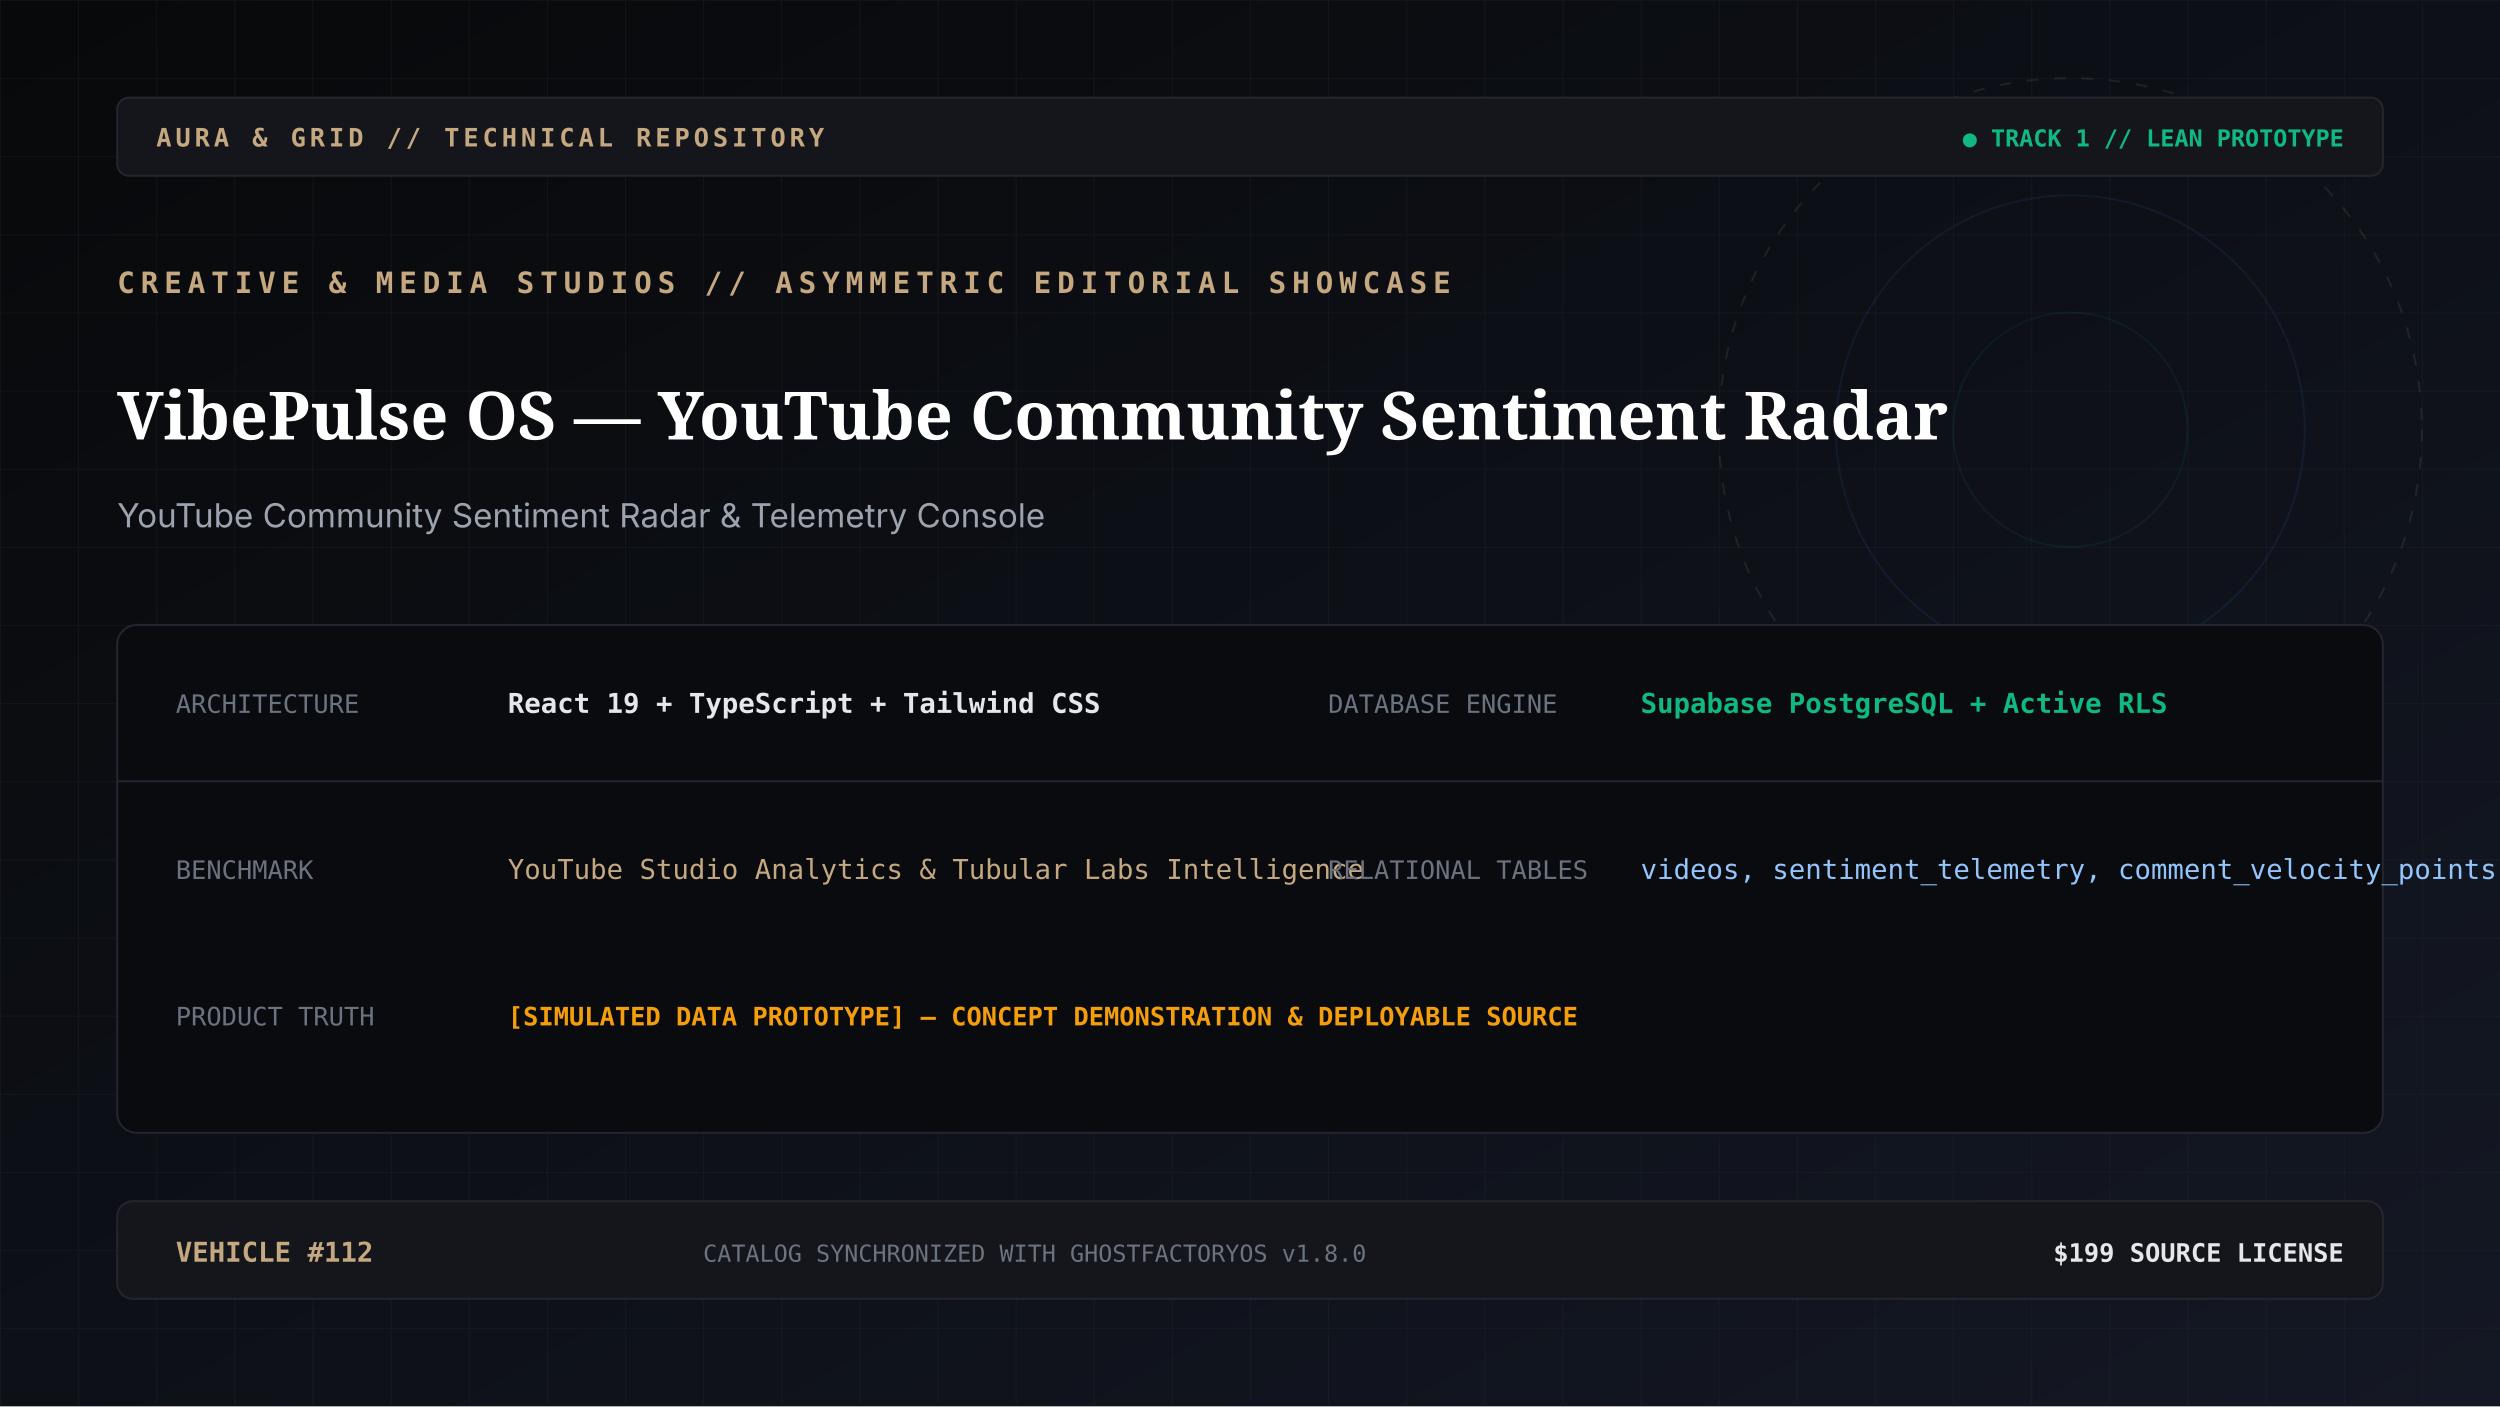
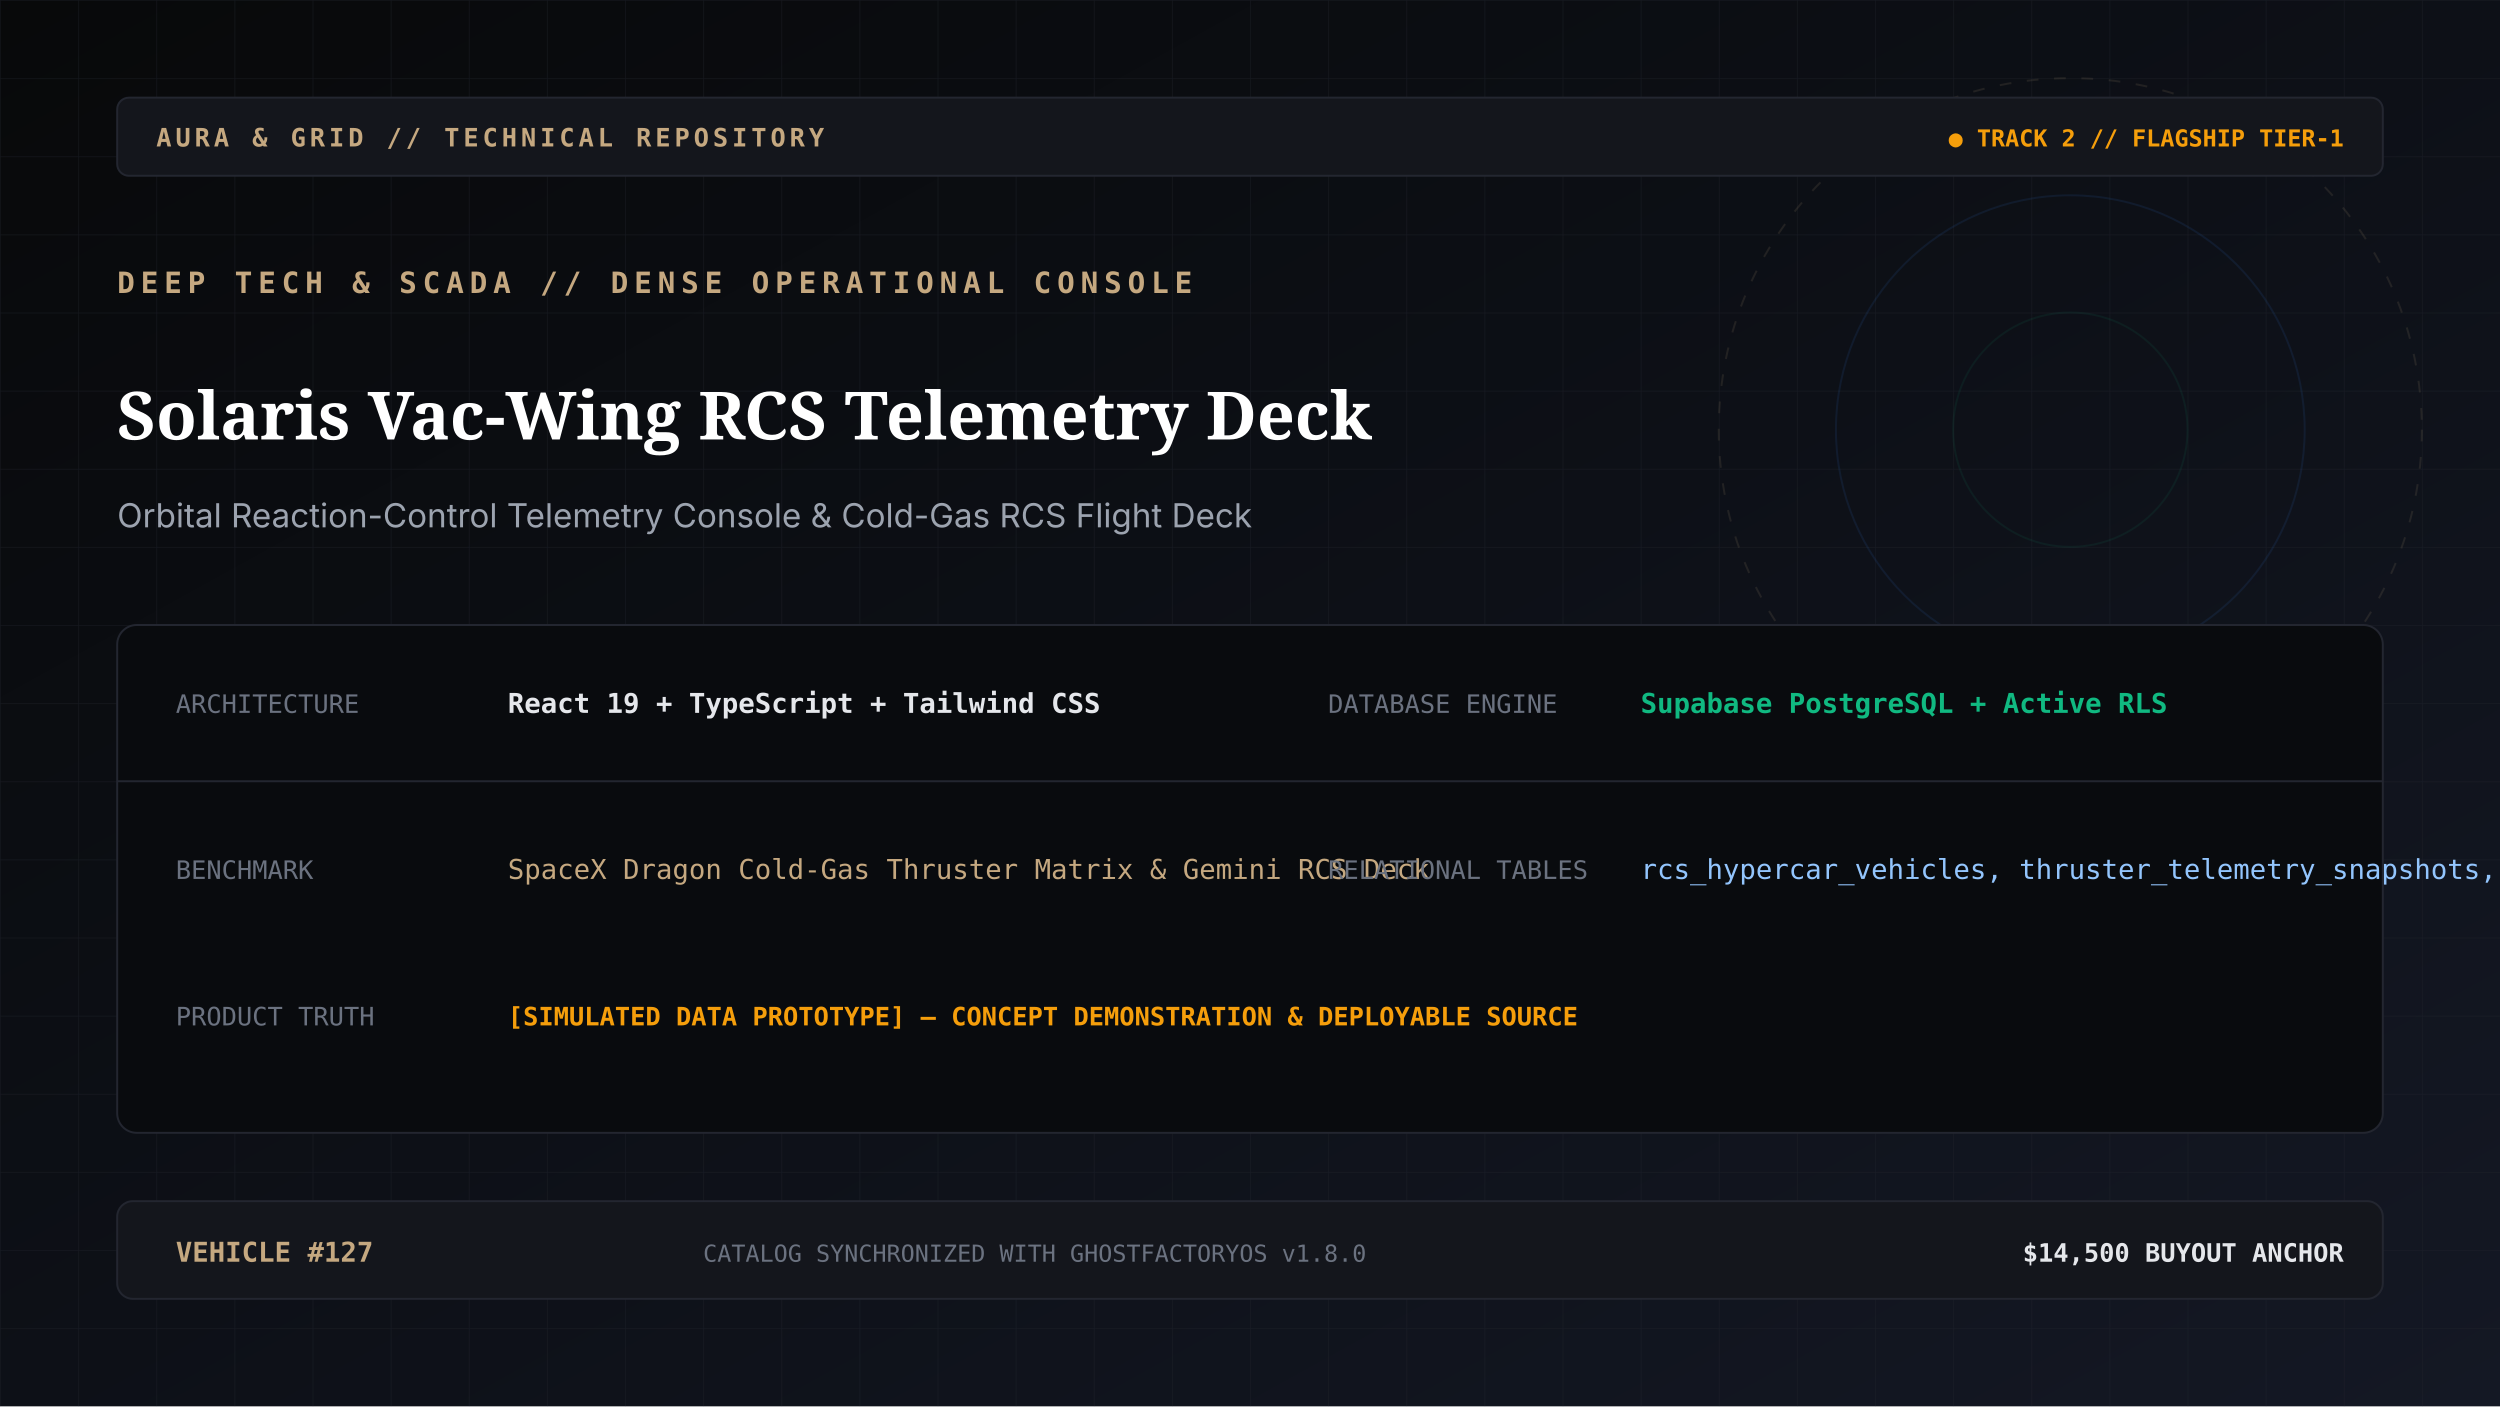
<svg xmlns="http://www.w3.org/2000/svg" width="1280" height="720" viewBox="0 0 1280 720">
  <defs>
-     <linearGradient id="bg-112" x1="0%" y1="0%" x2="100%" y2="100%">
+     <linearGradient id="bg-127" x1="0%" y1="0%" x2="100%" y2="100%">
      <stop offset="0%" stop-color="#08090A" />
      <stop offset="50%" stop-color="#0D1017" />
      <stop offset="100%" stop-color="#141824" />
    </linearGradient>
-     <pattern id="grid-112" width="40" height="40" patternUnits="userSpaceOnUse">
+     <pattern id="grid-127" width="40" height="40" patternUnits="userSpaceOnUse">
      <path d="M 40 0 L 0 0 0 40" fill="none" stroke="#232630" stroke-width="0.75" stroke-opacity="0.45" />
    </pattern>
  </defs>
-   <rect width="1280" height="720" fill="url(#bg-112)" />
-   <rect width="1280" height="720" fill="url(#grid-112)" />
+   <rect width="1280" height="720" fill="url(#bg-127)" />
+   <rect width="1280" height="720" fill="url(#grid-127)" />
  <circle cx="1060" cy="220" r="180" fill="none" stroke="#C5A880" stroke-width="1" stroke-opacity="0.12" stroke-dasharray="6 8" />
  <circle cx="1060" cy="220" r="120" fill="none" stroke="#3B82F6" stroke-width="1" stroke-opacity="0.1" />
  <circle cx="1060" cy="220" r="60" fill="none" stroke="#10B981" stroke-width="1" stroke-opacity="0.08" />
  <rect x="60" y="50" width="1160" height="40" fill="#14161C" rx="6" stroke="#232630" stroke-width="1" />
  <text x="80" y="75" fill="#C5A880" font-family="'JetBrains Mono', monospace" font-size="13" font-weight="600" letter-spacing="2">AURA &amp; GRID // TECHNICAL REPOSITORY</text>
-   <text x="1200" y="75" text-anchor="end" fill="#10B981" font-family="'JetBrains Mono', monospace" font-size="12" font-weight="bold">● TRACK 1 // LEAN PROTOTYPE</text>
-   <text x="60" y="150" fill="#C5A880" font-family="'JetBrains Mono', monospace" font-size="15" font-weight="bold" letter-spacing="3">CREATIVE &amp; MEDIA STUDIOS // ASYMMETRIC EDITORIAL SHOWCASE</text>
-   <text x="60" y="225" fill="#FFFFFF" font-family="'Playfair Display', Georgia, serif" font-size="34" font-weight="bold">VibePulse OS — YouTube Community Sentiment Radar</text>
-   <text x="60" y="270" fill="#9CA3AF" font-family="'Inter', sans-serif" font-size="17">YouTube Community Sentiment Radar &amp; Telemetry Console</text>
+   <text x="1200" y="75" text-anchor="end" fill="#F59E0B" font-family="'JetBrains Mono', monospace" font-size="12" font-weight="bold">● TRACK 2 // FLAGSHIP TIER-1</text>
+   <text x="60" y="150" fill="#C5A880" font-family="'JetBrains Mono', monospace" font-size="15" font-weight="bold" letter-spacing="3">DEEP TECH &amp; SCADA // DENSE OPERATIONAL CONSOLE</text>
+   <text x="60" y="225" fill="#FFFFFF" font-family="'Playfair Display', Georgia, serif" font-size="34" font-weight="bold">Solaris Vac-Wing RCS Telemetry Deck</text>
+   <text x="60" y="270" fill="#9CA3AF" font-family="'Inter', sans-serif" font-size="17">Orbital Reaction-Control Telemetry Console &amp; Cold-Gas RCS Flight Deck</text>
  <rect x="60" y="320" width="1160" height="260" fill="#090B0E" rx="10" stroke="#232630" stroke-width="1" />
  <line x1="60" y1="400" x2="1220" y2="400" stroke="#232630" stroke-width="1" />
  <text x="90" y="365" fill="#6B7280" font-family="'JetBrains Mono', monospace" font-size="13">ARCHITECTURE</text>
  <text x="260" y="365" fill="#E5E7EB" font-family="'JetBrains Mono', monospace" font-size="14" font-weight="bold">React 19 + TypeScript + Tailwind CSS</text>
  <text x="680" y="365" fill="#6B7280" font-family="'JetBrains Mono', monospace" font-size="13">DATABASE ENGINE</text>
  <text x="840" y="365" fill="#10B981" font-family="'JetBrains Mono', monospace" font-size="14" font-weight="bold">Supabase PostgreSQL + Active RLS</text>
  <text x="90" y="450" fill="#6B7280" font-family="'JetBrains Mono', monospace" font-size="13">BENCHMARK</text>
-   <text x="260" y="450" fill="#C5A880" font-family="'JetBrains Mono', monospace" font-size="14">YouTube Studio Analytics &amp; Tubular Labs Intelligence</text>
+   <text x="260" y="450" fill="#C5A880" font-family="'JetBrains Mono', monospace" font-size="14">SpaceX Dragon Cold-Gas Thruster Matrix &amp; Gemini RCS Deck</text>
  <text x="680" y="450" fill="#6B7280" font-family="'JetBrains Mono', monospace" font-size="13">RELATIONAL TABLES</text>
-   <text x="840" y="450" fill="#93C5FD" font-family="'JetBrains Mono', monospace" font-size="14">videos, sentiment_telemetry, comment_velocity_points, mined_comments</text>
+   <text x="840" y="450" fill="#93C5FD" font-family="'JetBrains Mono', monospace" font-size="14">rcs_hypercar_vehicles, thruster_telemetry_snapshots, nitrogen_gas_logs, sector_dynamics_records</text>
  <text x="90" y="525" fill="#6B7280" font-family="'JetBrains Mono', monospace" font-size="13">PRODUCT TRUTH</text>
  <text x="260" y="525" fill="#F59E0B" font-family="'JetBrains Mono', monospace" font-size="13" font-weight="600">[SIMULATED DATA PROTOTYPE] — CONCEPT DEMONSTRATION &amp; DEPLOYABLE SOURCE</text>
  <rect x="60" y="615" width="1160" height="50" fill="#14161C" rx="8" stroke="#232630" stroke-width="1" />
-   <text x="90" y="646" fill="#C5A880" font-family="'JetBrains Mono', monospace" font-size="14" font-weight="bold">VEHICLE #112</text>
+   <text x="90" y="646" fill="#C5A880" font-family="'JetBrains Mono', monospace" font-size="14" font-weight="bold">VEHICLE #127</text>
  <text x="360" y="646" fill="#6B7280" font-family="'JetBrains Mono', monospace" font-size="12">CATALOG SYNCHRONIZED WITH GHOSTFACTORYOS v1.8.0</text>
-   <text x="1200" y="646" text-anchor="end" fill="#E5E7EB" font-family="'JetBrains Mono', monospace" font-size="13" font-weight="bold">$199 SOURCE LICENSE</text>
+   <text x="1200" y="646" text-anchor="end" fill="#E5E7EB" font-family="'JetBrains Mono', monospace" font-size="13" font-weight="bold">$14,500 BUYOUT ANCHOR</text>
</svg>
